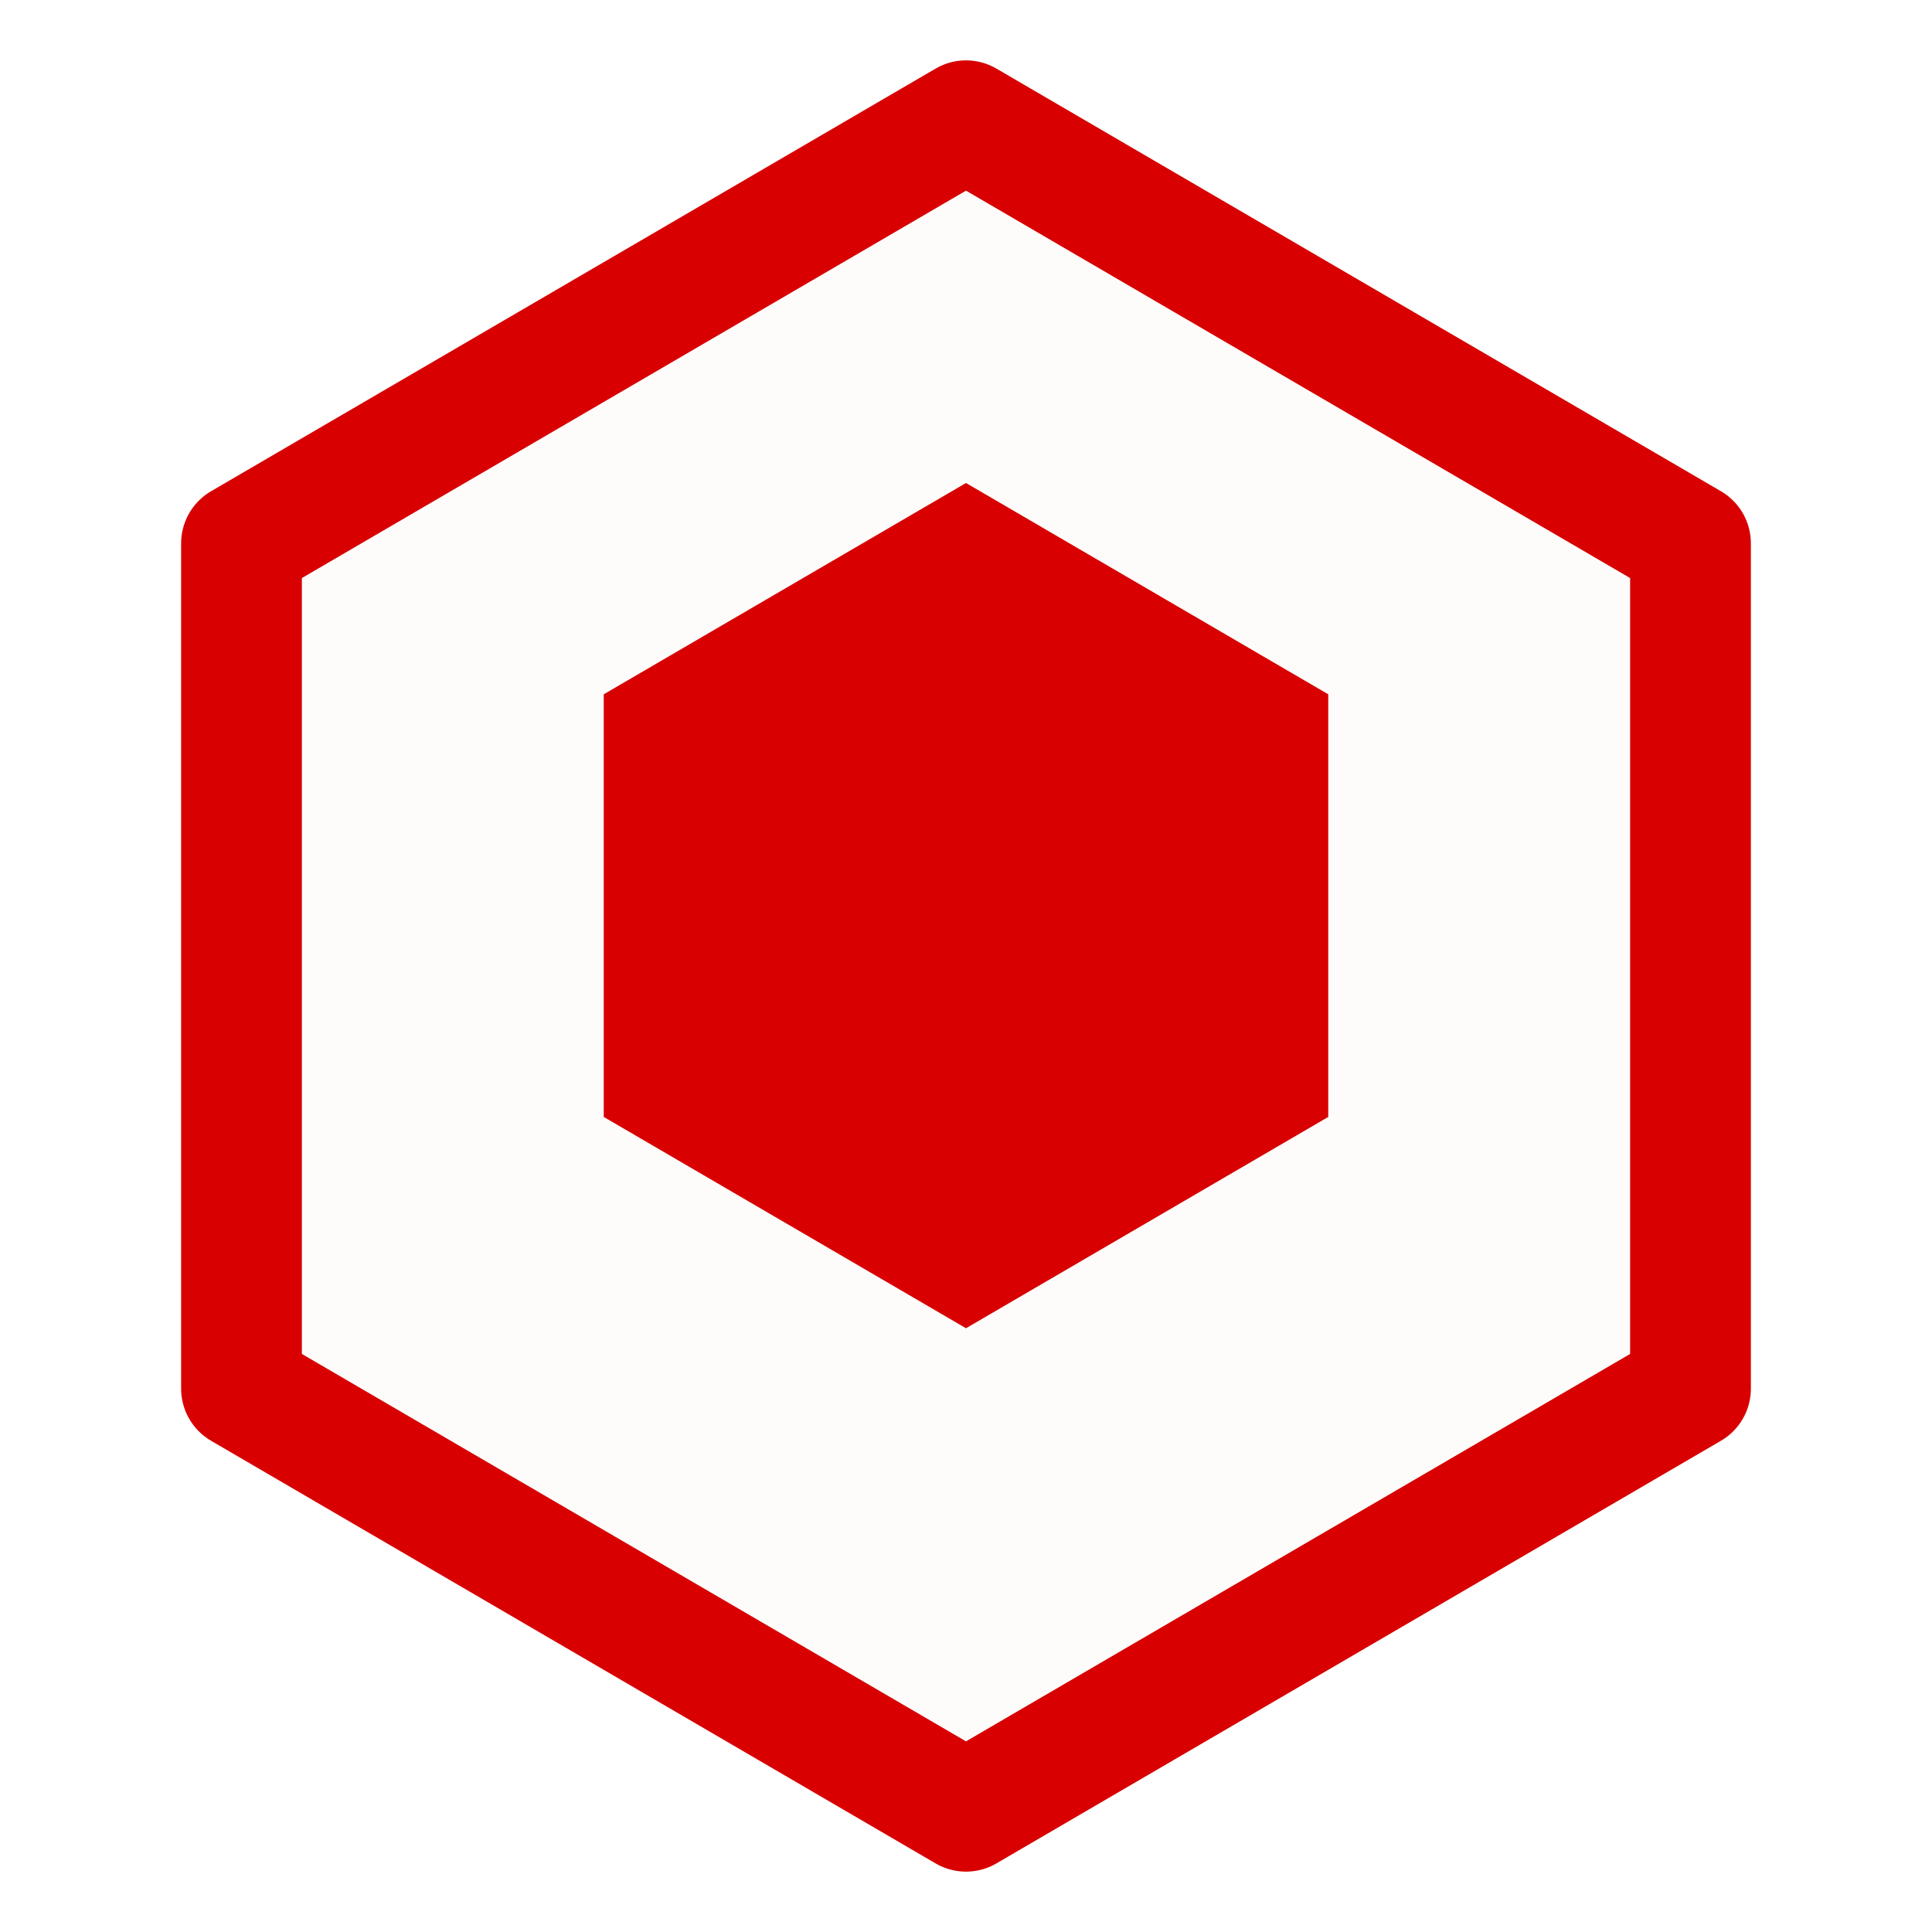
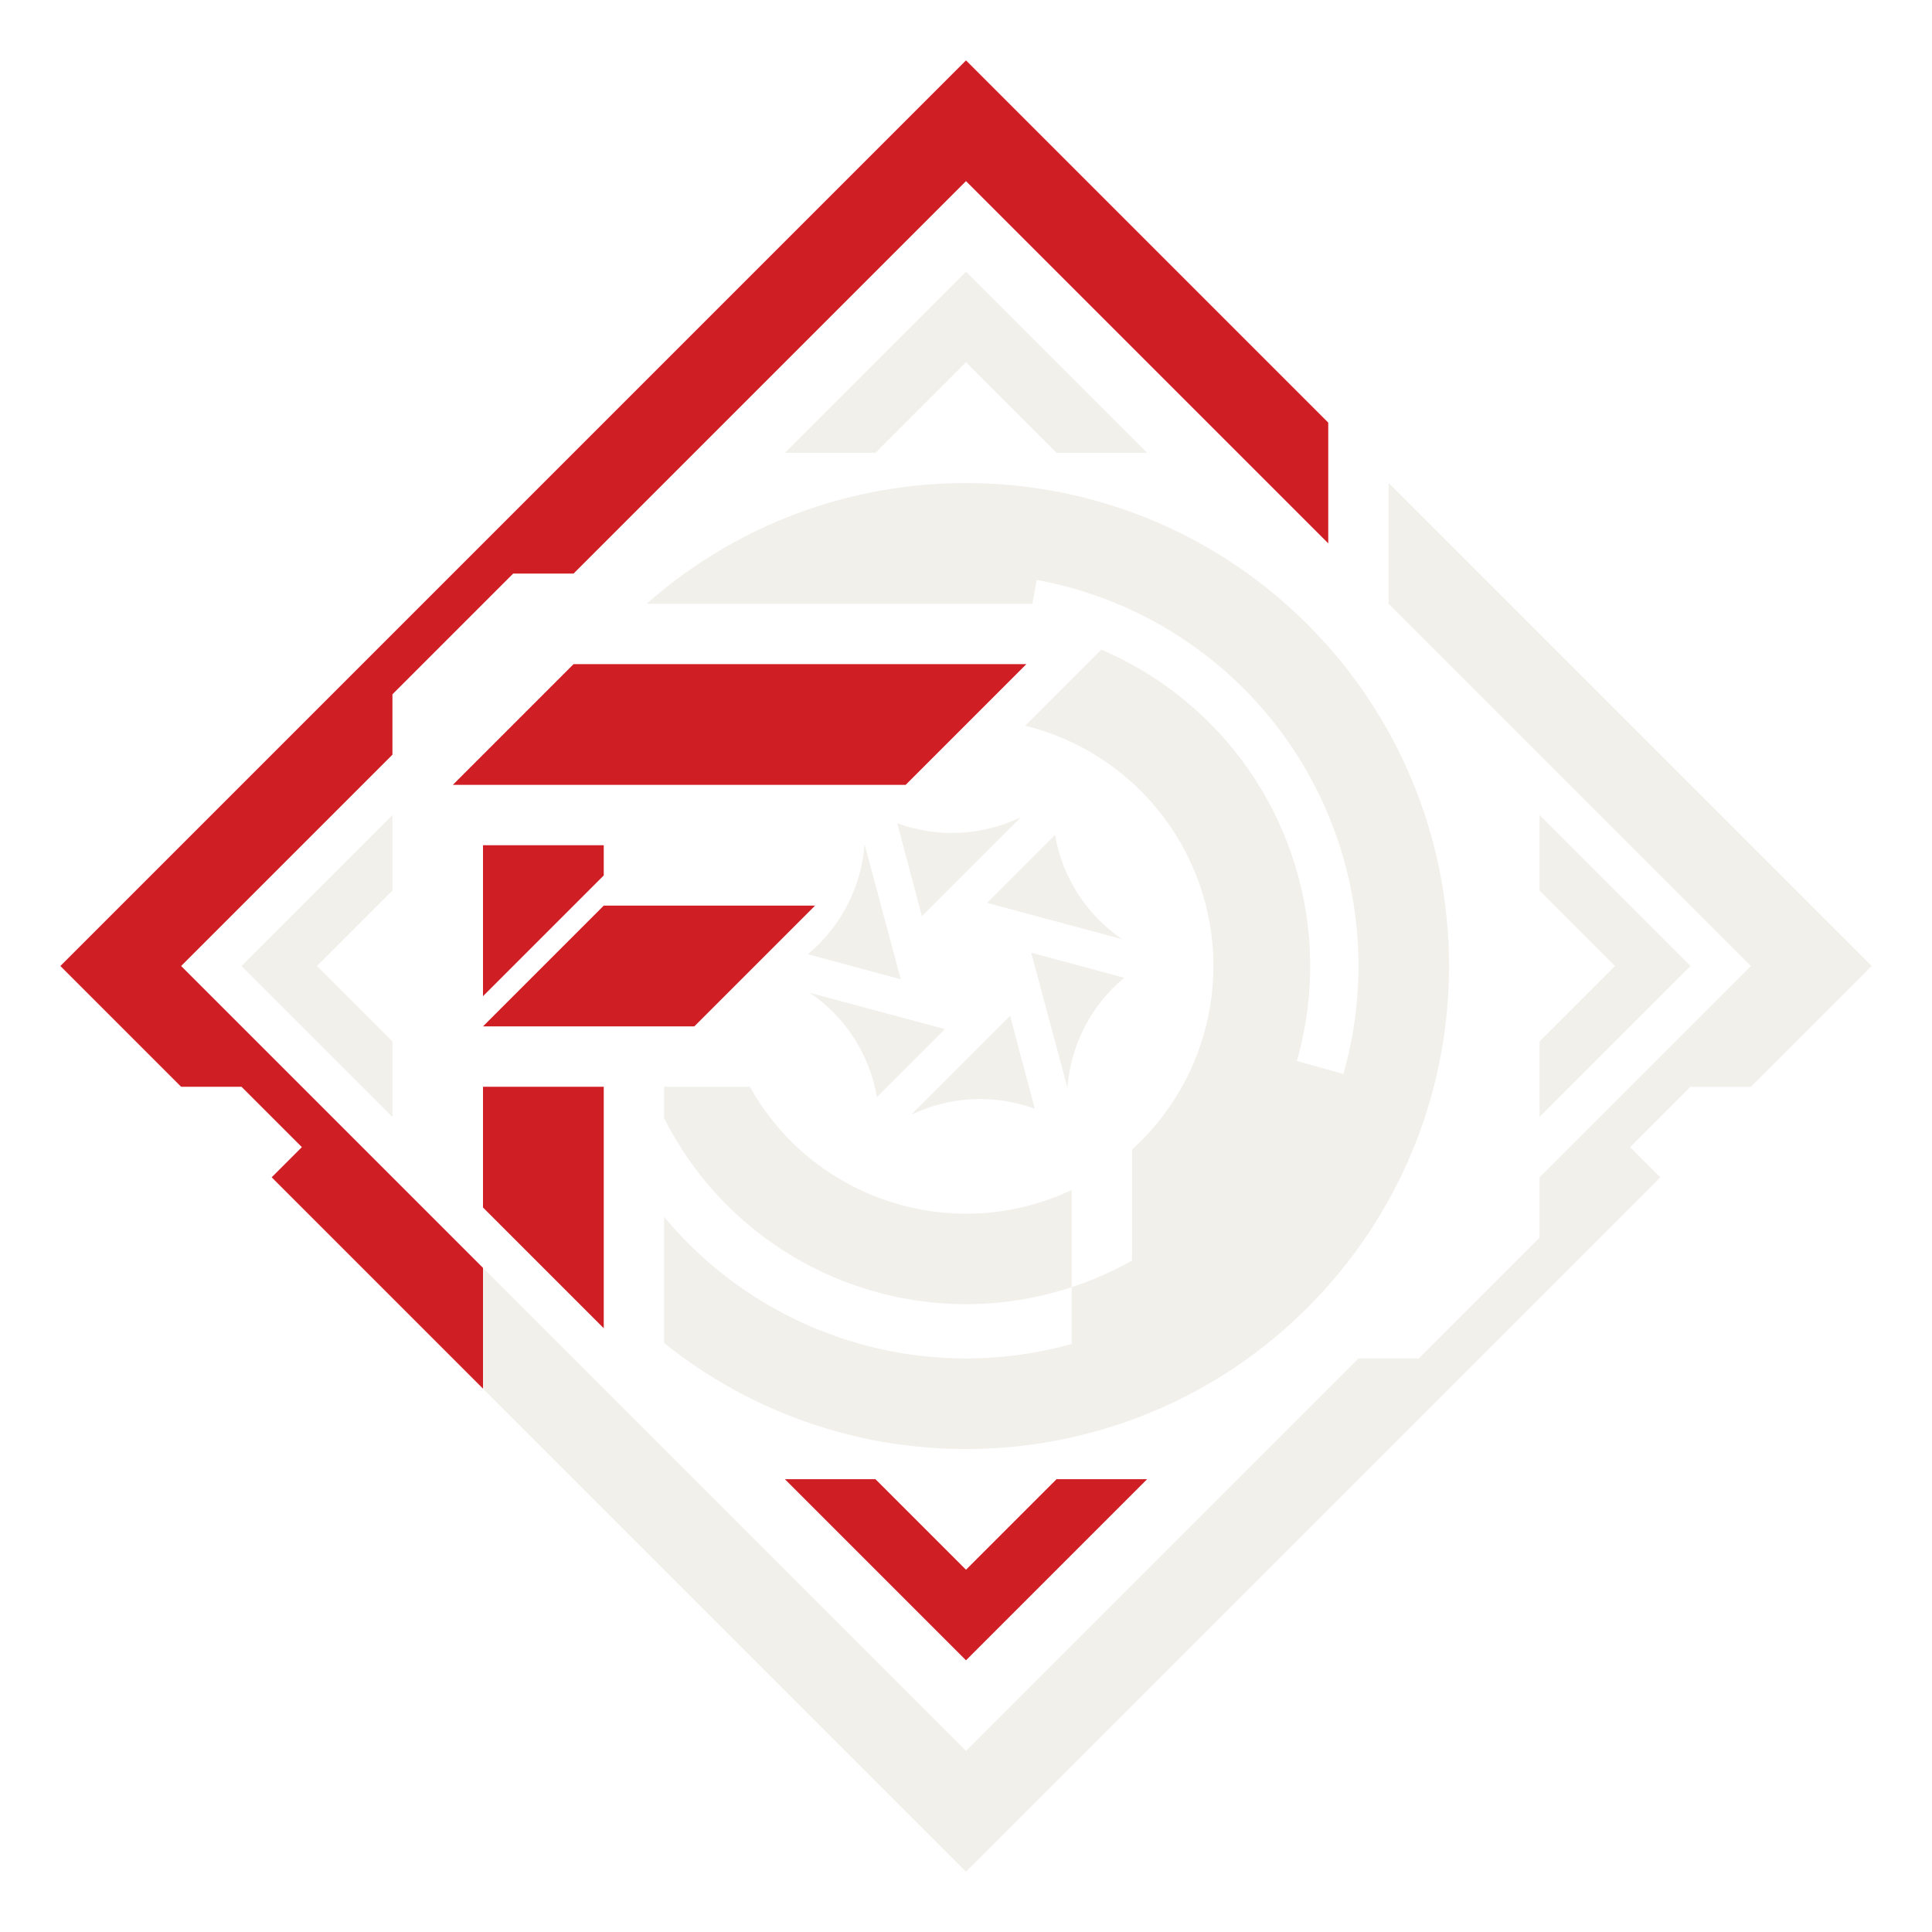
- <svg xmlns="http://www.w3.org/2000/svg" viewBox="0 0 32 32" width="32" height="32">
-   <path d="M16 2L28 9V23L16 30L4 23V9L16 2Z" fill="#F0ECE2" opacity="0.15" />
-   <path d="M16 2L28 9V23L16 30L4 23V9L16 2Z" fill="none" stroke="#D80000" stroke-width="2" stroke-linejoin="round" />
-   <path d="M16 8L22 11.5V18.5L16 22L10 18.5V11.5L16 8Z" fill="#D80000" />
+ <svg xmlns="http://www.w3.org/2000/svg" viewBox="0 0 64 64" fill="none" role="img" aria-label="FRADANA DEX">
+   <style>
+     /* Default Dark Tactical Theme (Wisadel) */
+     .primary { fill: #F2F0EB; }
+     .accent { fill: #D01E25; }
+     /* Light Editorial Theme (Shu) */
+     @media (prefers-color-scheme: light) {
+       .primary { fill: #1F4E79; }
+       .accent { fill: #C59B27; }
+     }
+   </style>
+   <g class="primary">
+     <path d="M 46 16 L 62 32 L 58 36 L 56 36 L 54 38 L 55 39 L 32 62 L 16 46 L 16 42 L 32 58 L 45 45 L 47 45 L 51 41 L 51 39 L 58 32 L 46 20 Z" />
+     <path d="M 32 9 L 38 15 L 35 15 L 32 12 L 29 15 L 26 15 Z" />
+     <path d="M 8 32 L 13 27 L 13 29.5 L 10.5 32 L 13 34.5 L 13 37 Z" />
+     <path d="M 56 32 L 51 27 L 51 29.5 L 53.5 32 L 51 34.5 L 51 37 Z" />
+     <path d="M 21.42 20 A 16 16 0 1 1 22 44.49 L 22 40.31 A 13 13 0 0 0 35.5 44.52 L 35.5 42.64 A 11.2 11.2 0 0 0 42.77 35.09 L 44.5 35.58 A 13 13 0 0 0 34.34 19.21 L 34.2 20 Z" />
+     <path d="M 36.48 21.52 A 11.4 11.4 0 0 1 37.5 41.99 L 37.5 38.08 A 8.2 8.2 0 0 0 33.96 24.04 Z" />
+     <path d="M 22 36 L 24.84 36 A 8.2 8.2 0 0 0 35.5 39.42 L 35.5 42.64 A 11.2 11.2 0 0 1 22 37.04 Z" />
+     <path d="M 26.83 32.89 L 31.3 34.09 L 29.05 36.34 A 5.25 5.25 0 0 0 26.83 32.89 Z" />
+     <path d="M 28.64 27.97 L 29.84 32.44 L 26.76 31.61 A 5.25 5.25 0 0 0 28.64 27.97 Z" />
+     <path d="M 33.82 27.07 L 30.54 30.35 L 29.72 27.27 A 5.25 5.25 0 0 0 33.82 27.07 Z" />
+     <path d="M 37.17 31.11 L 32.7 29.91 L 34.95 27.66 A 5.25 5.25 0 0 0 37.17 31.11 Z" />
+     <path d="M 35.36 36.03 L 34.16 31.56 L 37.24 32.39 A 5.25 5.25 0 0 0 35.36 36.03 Z" />
+     <path d="M 30.18 36.93 L 33.46 33.65 L 34.28 36.73 A 5.25 5.25 0 0 0 30.18 36.93 Z" />
+   </g>
+   <g class="accent">
+     <path d="M 32 2 L 44 14 L 44 18 L 32 6 L 19 19 L 17 19 L 13 23 L 13 25 L 6 32 L 16 42 L 16 46 L 9 39 L 10 38 L 8 36 L 6 36 L 2 32 Z" />
+     <path d="M 32 55 L 38 49 L 35 49 L 32 52 L 29 49 L 26 49 Z" />
+     <path d="M 19 22 L 34 22 L 30 26 L 15 26 Z" />
+     <path d="M 16 28 L 20 28 L 20 29 L 16 33 Z" />
+     <path d="M 20 30 L 27 30 L 23 34 L 16 34 Z" />
+     <path d="M 16 36 L 20 36 L 20 44 L 16 40 Z" />
+   </g>
</svg>
